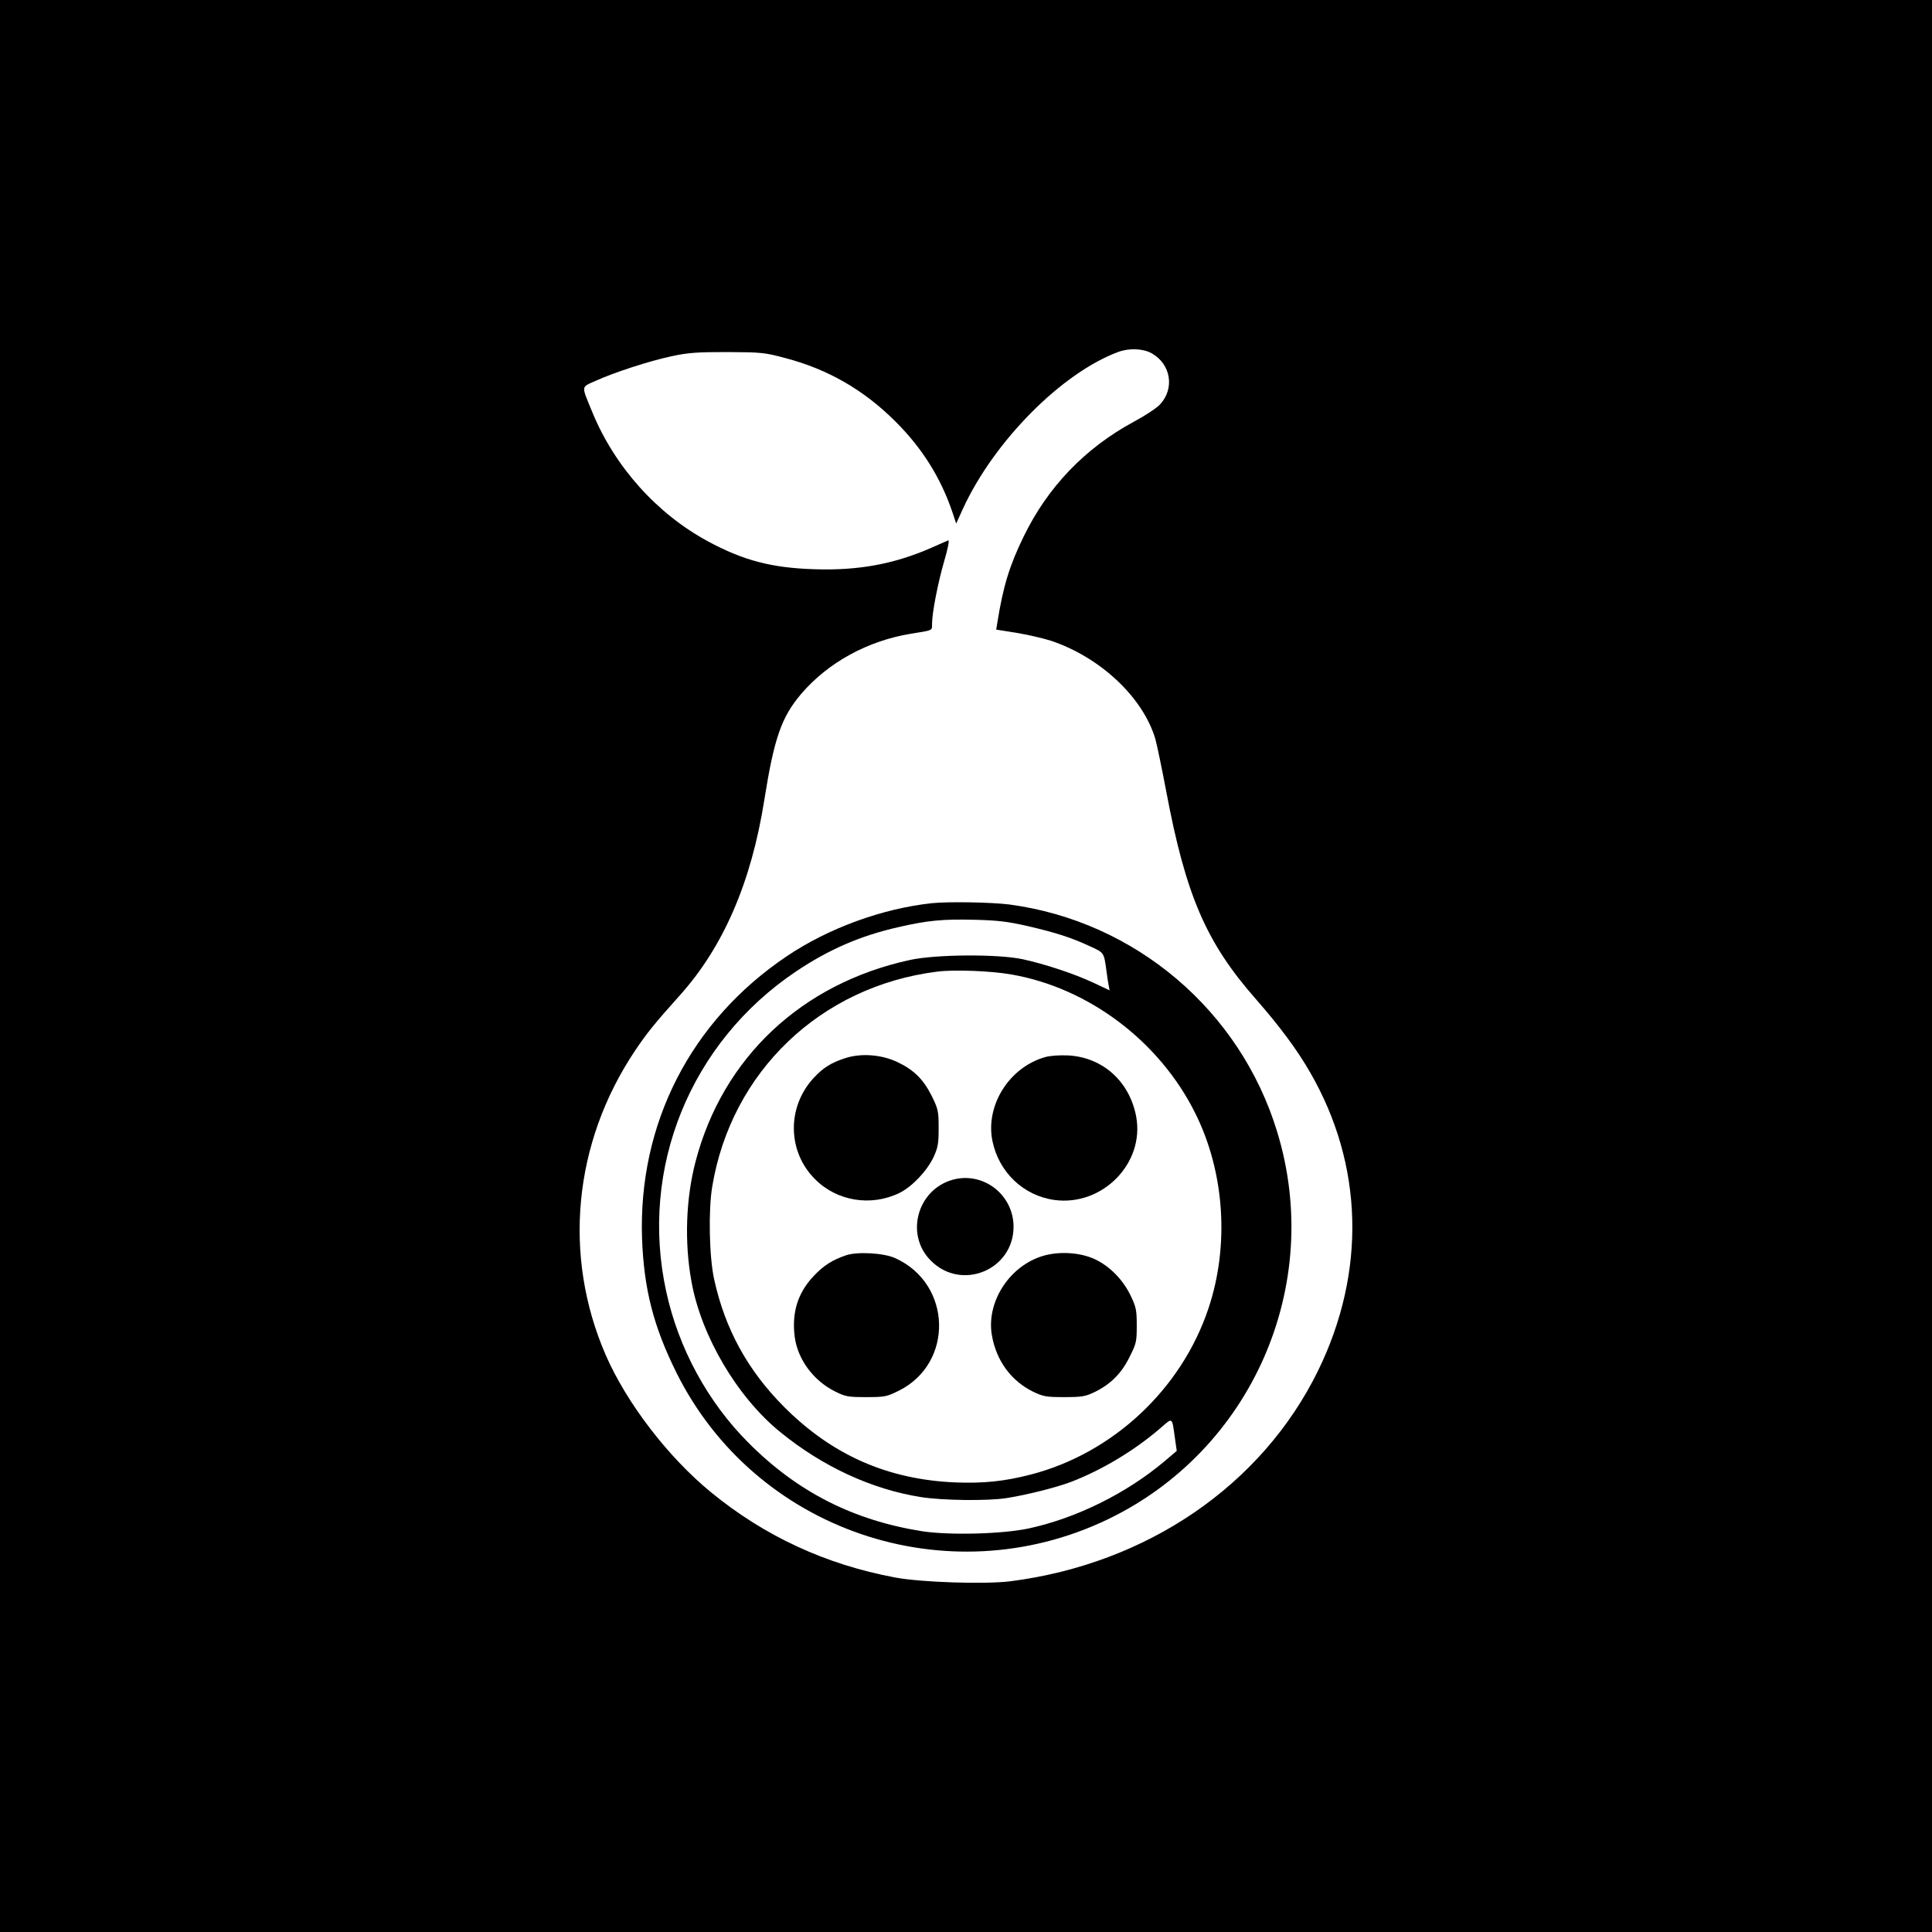
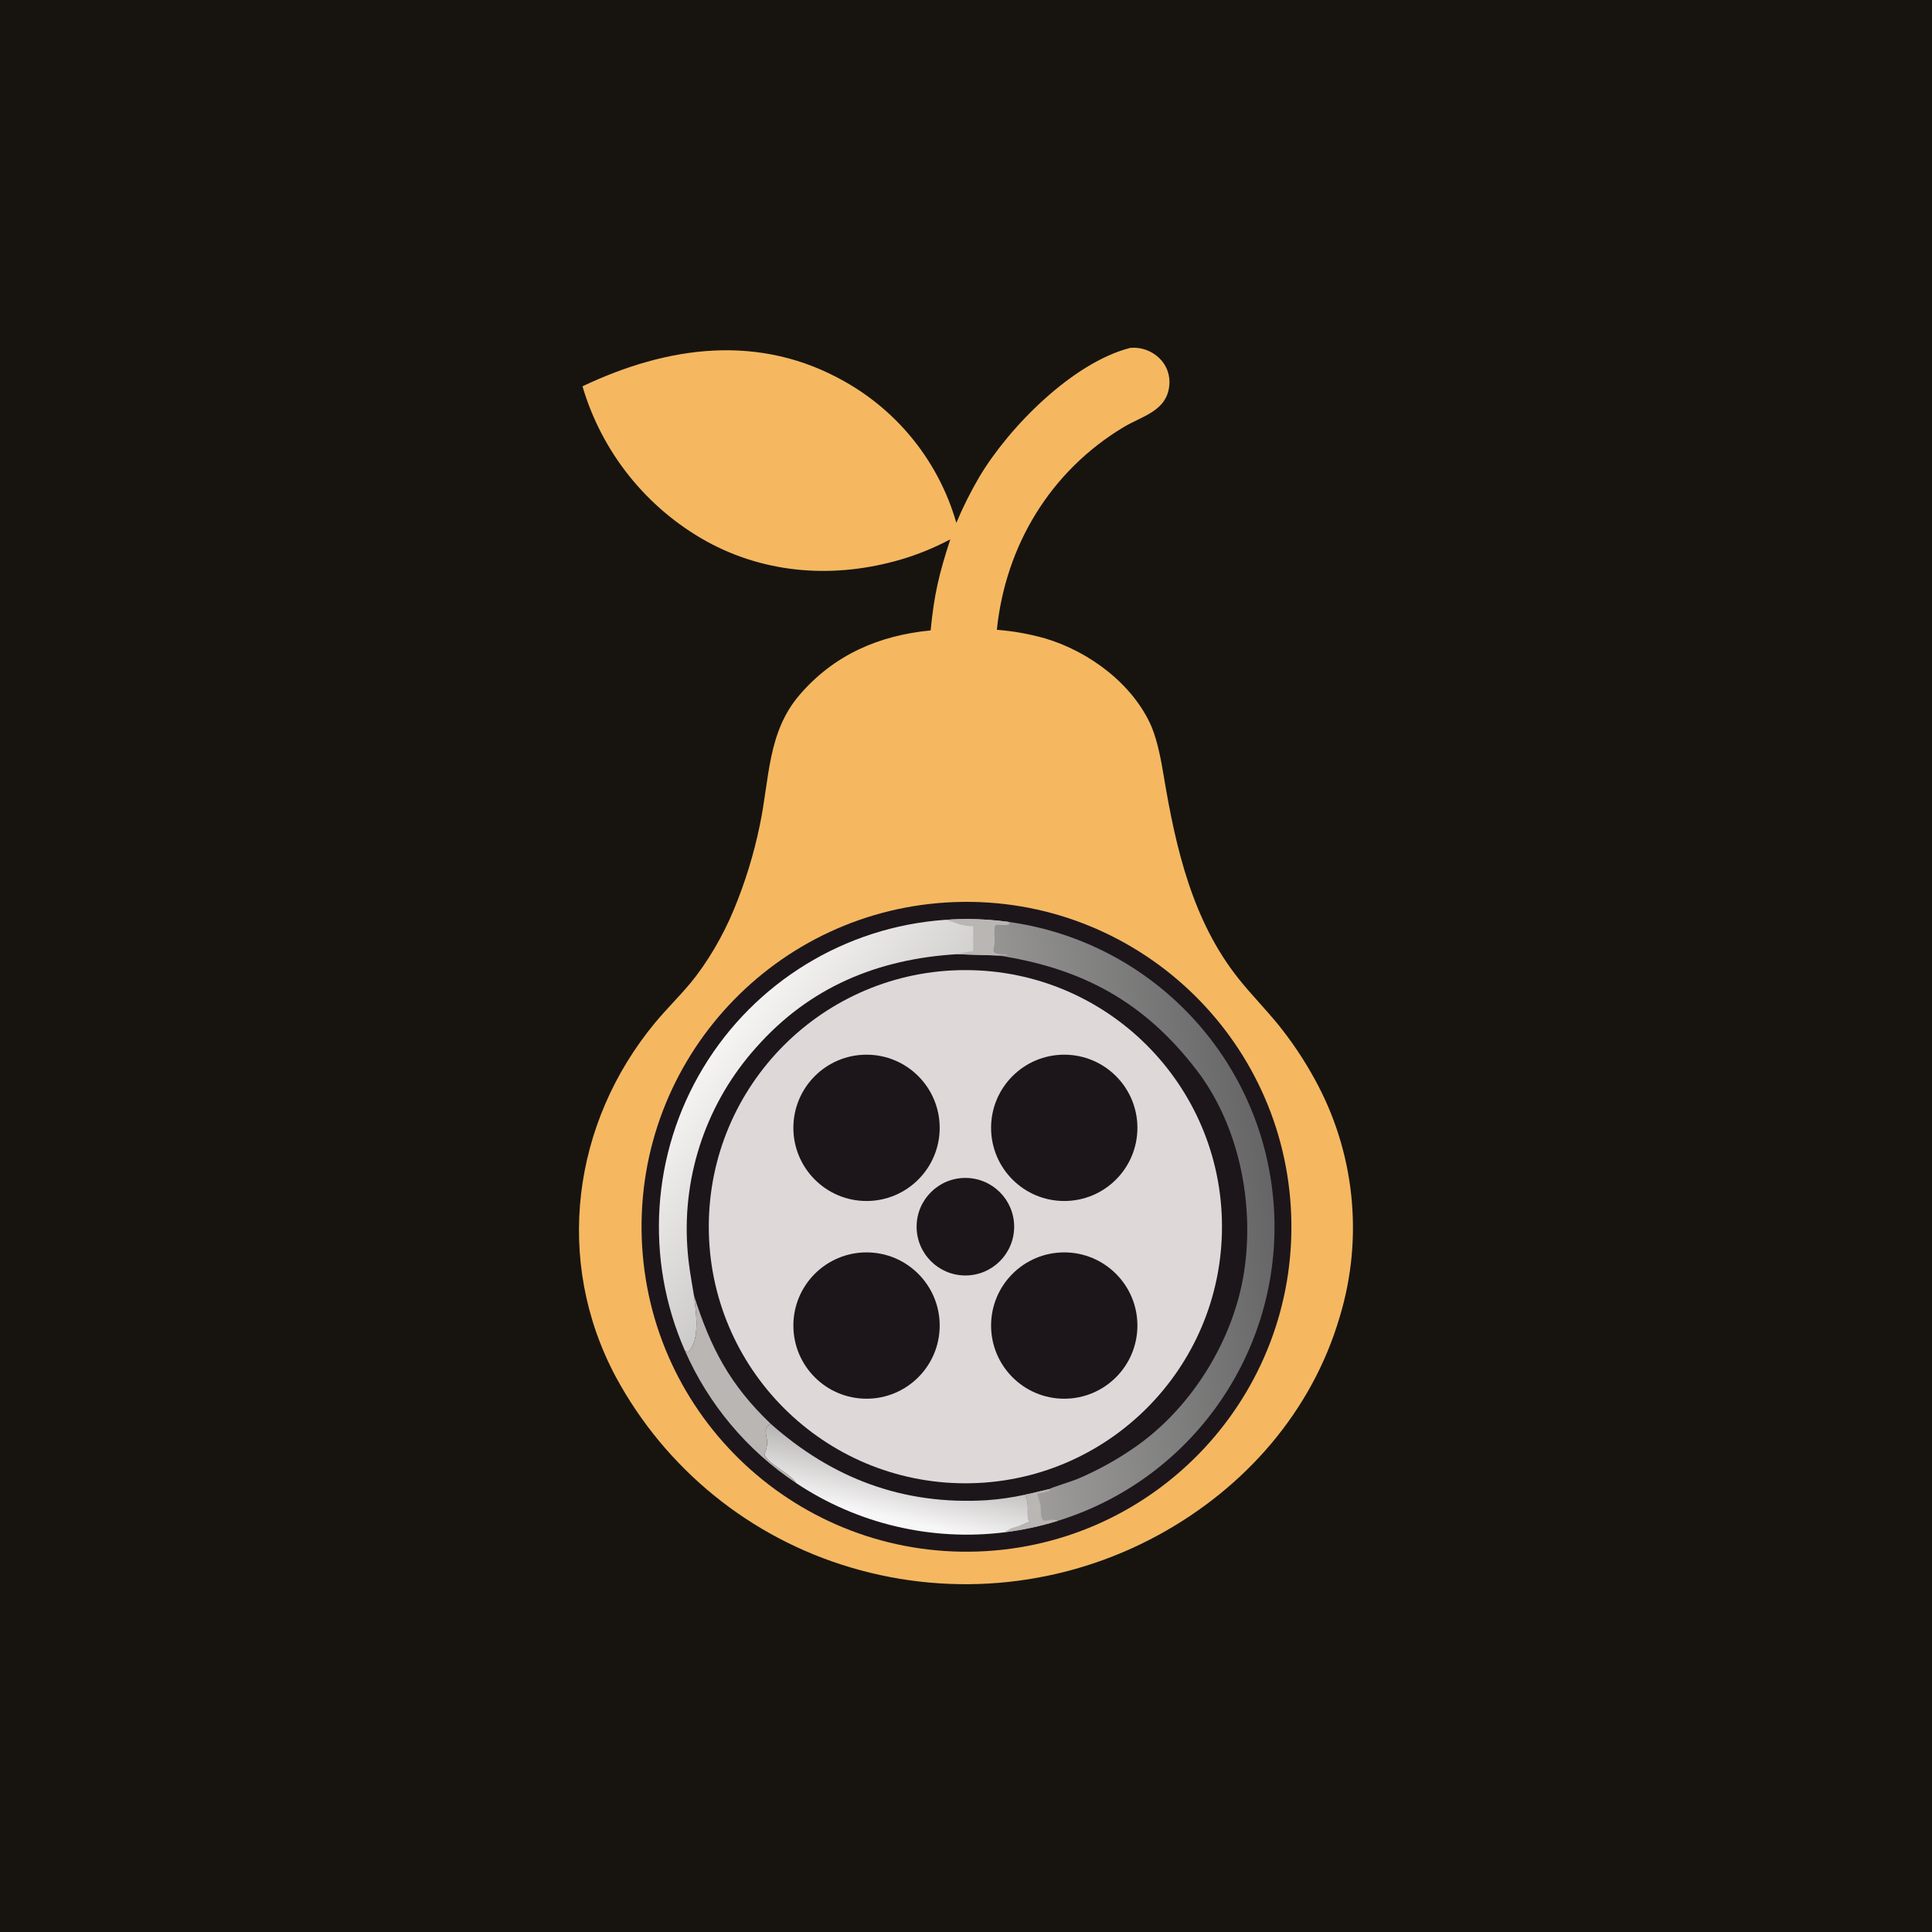
- <svg xmlns="http://www.w3.org/2000/svg" version="1.0" width="1024pt" height="1024pt" viewBox="0 0 1024 1024" preserveAspectRatio="xMidYMid meet">
-   <g transform="translate(0,1024) scale(0.1,-0.1)" fill="#000000" stroke="none">
-     <path d="M0 5120 l0 -5120 5120 0 5120 0 0 5120 0 5120 -5120 0 -5120 0 0 -5120z m6105 3247 c102 -58 122 -188 42 -272 -18 -19 -79 -59 -137 -90 -259 -140 -457 -346 -585 -610 -74 -152 -108 -261 -139 -456 l-6 -36 107 -17 c60 -10 142 -29 183 -42 263 -88 489 -301 554 -522 8 -30 34 -153 57 -275 104 -553 212 -803 475 -1102 126 -144 218 -267 288 -389 283 -490 298 -1057 42 -1581 -297 -606 -905 -1023 -1630 -1116 -135 -17 -473 -6 -612 20 -368 69 -692 219 -976 452 -228 187 -447 473 -558 728 -228 526 -171 1123 155 1611 63 94 106 147 236 292 232 257 381 601 450 1038 52 328 91 440 197 564 142 165 350 279 579 317 120 19 113 16 113 52 0 58 31 218 65 335 19 64 28 111 21 108 -6 -2 -47 -21 -91 -40 -197 -86 -387 -121 -620 -113 -225 7 -377 47 -563 148 -269 145 -493 394 -612 683 -60 146 -62 132 16 167 99 45 283 105 404 131 89 19 134 22 295 22 180 -1 196 -2 308 -32 225 -59 416 -169 583 -336 142 -141 241 -300 302 -481 l20 -60 35 77 c164 358 524 722 825 833 58 21 131 18 177 -8z" />
-     <path d="M4940 5453 c-262 -28 -549 -132 -771 -282 -508 -342 -787 -887 -766 -1496 10 -267 60 -464 182 -710 416 -837 1433 -1185 2282 -780 767 366 1152 1242 902 2057 -196 643 -752 1115 -1419 1204 -95 12 -322 16 -410 7z m505 -121 c151 -35 232 -61 331 -107 77 -35 75 -32 89 -135 3 -25 8 -57 11 -72 l5 -27 -85 40 c-102 48 -260 100 -376 125 -132 28 -459 26 -597 -4 -575 -125 -992 -518 -1136 -1067 -52 -197 -60 -430 -22 -638 52 -289 242 -611 469 -796 225 -184 487 -305 748 -346 114 -18 355 -21 454 -5 108 17 262 56 339 85 163 62 340 168 477 287 65 56 59 61 76 -59 l9 -63 -66 -56 c-201 -169 -465 -300 -718 -355 -141 -30 -420 -37 -565 -15 -366 58 -663 209 -923 471 -215 216 -369 500 -434 800 -143 654 128 1320 688 1696 174 117 343 190 543 235 156 36 235 43 403 39 122 -3 174 -9 280 -33z m-84 -257 c409 -71 784 -354 973 -733 157 -313 183 -703 71 -1037 -143 -428 -506 -767 -940 -880 -143 -37 -253 -48 -405 -42 -358 16 -651 146 -905 401 -192 193 -312 411 -370 676 -26 118 -31 366 -10 491 101 609 574 1061 1191 1139 91 12 288 4 395 -15z" />
-     <path d="M4478 4631 c-74 -24 -116 -51 -166 -105 -142 -154 -139 -390 8 -536 116 -117 297 -146 447 -73 67 33 146 116 181 190 23 50 27 71 27 153 0 91 -2 100 -37 172 -45 89 -95 138 -184 180 -84 39 -192 47 -276 19z" />
-     <path d="M5539 4637 c-190 -54 -317 -256 -279 -444 34 -166 164 -290 328 -313 254 -35 480 194 434 442 -35 186 -177 314 -360 324 -45 2 -96 -1 -123 -9z" />
-     <path d="M5049 3987 c-188 -53 -253 -292 -115 -429 162 -163 438 -49 438 180 0 170 -161 294 -323 249z" />
-     <path d="M4485 3587 c-73 -25 -120 -54 -173 -111 -84 -89 -116 -193 -100 -321 16 -121 100 -234 216 -291 52 -26 67 -29 162 -29 99 0 109 2 172 33 295 145 285 568 -18 704 -60 27 -198 35 -259 15z" />
-     <path d="M5514 3579 c-171 -59 -286 -245 -257 -415 23 -135 101 -242 218 -300 55 -26 69 -29 165 -29 92 0 112 3 160 26 85 41 144 99 187 187 36 71 38 82 38 166 0 81 -3 98 -32 158 -40 84 -109 155 -188 193 -82 39 -202 45 -291 14z" />
-   </g>
+ <svg xmlns="http://www.w3.org/2000/svg" width="1024" height="1024" viewBox="0 0 1024 1024">
+   <rect width="1024" height="1024" fill="#17140f" />
+   <svg x="306.865" y="184.320" width="410.270" height="655.360" viewBox="699.171 236.157 650.686 1039.398" preserveAspectRatio="xMidYMid meet">
+     <defs>
+       <linearGradient gradientUnits="userSpaceOnUse" id="Gradient1" x1="971.361" x2="959.63" y1="1166.72" y2="1220.04">
+         <stop class="stop0" offset="0" stop-color="rgb(184,182,181)" stop-opacity="1" />
+         <stop class="stop1" offset="1" stop-color="rgb(248,247,247)" stop-opacity="1" />
+       </linearGradient>
+       <linearGradient gradientUnits="userSpaceOnUse" id="Gradient2" x1="922.39" x2="813.608" y1="912.055" y2="826.303">
+         <stop class="stop0" offset="0" stop-color="rgb(204,203,202)" stop-opacity="1" />
+         <stop class="stop1" offset="1" stop-color="rgb(245,244,243)" stop-opacity="1" />
+       </linearGradient>
+       <linearGradient gradientUnits="userSpaceOnUse" id="Gradient3" x1="1282.84" x2="1051.43" y1="939.9" y2="973.793">
+         <stop class="stop0" offset="0" stop-color="rgb(101,101,101)" stop-opacity="1" />
+         <stop class="stop1" offset="1" stop-color="rgb(157,156,155)" stop-opacity="1" />
+       </linearGradient>
+     </defs>
+     <path d="M 1162.62 236.256 C 1164.08 236.158 1165.55 236.091 1167.01 236.171 C 1175.53 236.613 1183.49 240.539 1189.03 247.029 C 1193.87 252.79 1196.17 260.254 1195.43 267.736 C 1193.38 289.46 1172.66 293.482 1157.07 302.841 C 1095.54 339.794 1057.75 402.331 1050.45 473.239 C 1064.07 474.29 1077.56 476.687 1090.7 480.395 C 1127.64 491.181 1165.24 518.866 1180.69 555.165 C 1185.84 568.024 1188.56 583.095 1190.83 596.723 C 1200.89 656.931 1214.89 718.029 1253.87 766.807 C 1264.35 779.914 1276.45 792.207 1287.19 805.409 C 1298.52 819.489 1308.6 834.534 1317.31 850.371 C 1351.27 911.54 1358.98 983.87 1338.66 1050.82 C 1315.28 1130.55 1258.74 1194.69 1186.29 1234.18 C 1107.23 1277.31 1014.24 1287.16 927.903 1261.55 C 843.209 1236.6 771.993 1178.84 730.084 1101.13 C 678.072 1003.7 693.456 887.835 762.985 803.751 C 772.495 792.25 783.223 781.811 792.62 770.516 C 807.373 752.781 820.422 730.033 829.235 708.775 C 838.777 685.826 846.113 662.022 851.143 637.683 C 859.455 598.342 857.51 559.484 884.647 527.926 C 913.714 494.123 951.538 477.936 994.782 473.762 C 997.774 443.138 1001.92 426.069 1011.32 397.193 C 998.099 404.218 984.203 409.897 969.845 414.147 C 914.717 430.266 856.87 426.687 806.209 398.791 C 755.794 370.695 718.42 323.934 702.126 268.567 C 773.735 234.554 850.814 223.804 922.642 264.609 C 968.281 290.326 1001.96 332.979 1016.39 383.339 C 1021.96 370.072 1028.41 357.188 1035.69 344.774 C 1060.82 302.507 1114.45 248.496 1162.62 236.256 z" fill="rgb(245,184,97)" transform="translate(0,0)" />
+     <path d="M 1015.63 702.096 C 1166.31 696.972 1292.65 814.901 1297.89 965.575 C 1303.14 1116.25 1185.31 1242.68 1034.64 1248.04 C 883.799 1253.41 757.196 1135.42 751.945 984.579 C 746.694 833.735 864.786 707.227 1015.63 702.096 z" fill="rgb(28,22,27)" transform="translate(0,0)" />
+     <path d="M 1006.72 717.056 C 1024.6 715.783 1042.55 716.37 1060.3 718.808 C 1180.41 735.302 1272.96 832.981 1282.96 953.803 C 1292.95 1074.62 1217.71 1186.19 1101.95 1222.19 C 1087.46 1226.7 1072.59 1229.93 1057.53 1231.83 C 995.898 1239.61 933.52 1224.96 881.795 1190.55 C 840.54 1163.11 808.033 1124.39 788.139 1079.01 C 754.377 1001.99 760.152 913.37 803.624 841.384 C 847.096 769.398 922.842 723.03 1006.72 717.056 z" fill="rgb(28,22,27)" transform="translate(0,0)" />
+     <path d="M 1060.3 718.808 C 1180.41 735.302 1272.96 832.981 1282.96 953.803 C 1292.95 1074.62 1217.71 1186.19 1101.95 1222.19 C 1087.46 1226.7 1072.59 1229.93 1057.53 1231.83 C 1063.33 1227.33 1065.4 1228.37 1070.58 1226.04 L 1073.02 1224.92 C 1073.56 1224.65 1076.81 1223.38 1077.64 1223.01 L 1077.68 1222.73 L 1077.63 1222.72 C 1074.61 1217.33 1078.7 1207.8 1074.02 1200.28 C 1080.91 1198.97 1087.57 1197.08 1094.38 1195.58 C 1097.08 1194.02 1113.7 1188.98 1118.36 1187 C 1135.95 1179.52 1152.68 1170.18 1168.2 1159.19 C 1214.84 1126.16 1249.34 1069.93 1258.18 1013.65 C 1267.19 956.323 1254.29 890.335 1218.62 843.688 C 1174.43 785.915 1122.36 757.888 1051.85 747.03 C 1052.64 746.959 1059.28 746.661 1059.63 746.47 L 1059.61 746.307 C 1059.54 746.287 1059.48 746.267 1059.42 746.247 C 1058.96 746.258 1058.49 746.27 1058.03 746.281 L 1058.26 746.038 C 1055.45 745.874 1045.94 746.752 1047.72 741.288 C 1049.71 735.402 1047.04 727.379 1049.13 721.7 C 1049.72 720.093 1060.05 722.832 1060.97 720.156 C 1060.82 719.475 1060.75 719.495 1060.3 718.808 z" fill="url(#Gradient3)" transform="translate(0,0)" />
+     <path d="M 1074.02 1200.28 C 1080.91 1198.97 1087.57 1197.08 1094.38 1195.58 C 1094.71 1195.8 1095.16 1196.04 1095.42 1196.35 L 1095.43 1196.5 C 1094.27 1197.53 1088.14 1198.78 1086.29 1199.18 L 1084.44 1199.6 C 1085.15 1202.12 1087.32 1208.48 1087.31 1210.6 C 1087.23 1229.79 1092.39 1218.45 1101.95 1222.19 C 1087.46 1226.7 1072.59 1229.93 1057.53 1231.83 C 1063.33 1227.33 1065.4 1228.37 1070.58 1226.04 L 1073.02 1224.92 C 1073.56 1224.65 1076.81 1223.38 1077.64 1223.01 L 1077.68 1222.73 L 1077.63 1222.72 C 1074.61 1217.33 1078.7 1207.8 1074.02 1200.28 z" fill="rgb(185,182,179)" transform="translate(0,0)" />
+     <path d="M 1006.72 717.056 C 1024.6 715.783 1042.55 716.37 1060.3 718.808 C 1060.75 719.495 1060.82 719.475 1060.97 720.156 C 1060.05 722.832 1049.72 720.093 1049.13 721.7 C 1047.04 727.379 1049.71 735.402 1047.72 741.288 C 1045.94 746.752 1055.45 745.874 1058.26 746.038 L 1058.03 746.281 C 1058.49 746.27 1058.96 746.258 1059.42 746.247 C 1059.48 746.267 1059.54 746.287 1059.61 746.307 L 1059.63 746.47 C 1059.28 746.661 1052.64 746.959 1051.85 747.03 C 1040.05 746.751 1028.69 746.175 1016.57 745.953 C 950.204 750.039 893.044 773.582 848.3 824.139 C 807.196 869.829 786.254 930.165 790.212 991.495 C 791.141 1006.51 793.36 1018.02 795.792 1032.66 C 797.3 1044.94 801.598 1070.59 790.891 1080.27 C 789.04 1079.75 789.54 1080.13 788.139 1079.01 C 754.377 1001.99 760.152 913.37 803.624 841.384 C 847.096 769.398 922.842 723.03 1006.72 717.056 z" fill="url(#Gradient2)" transform="translate(0,0)" />
+     <path d="M 1006.72 717.056 C 1024.6 715.783 1042.55 716.37 1060.3 718.808 C 1060.75 719.495 1060.82 719.475 1060.97 720.156 C 1060.05 722.832 1049.72 720.093 1049.13 721.7 C 1047.04 727.379 1049.71 735.402 1047.72 741.288 C 1045.94 746.752 1055.45 745.874 1058.26 746.038 L 1058.03 746.281 C 1058.49 746.27 1058.96 746.258 1059.42 746.247 C 1059.48 746.267 1059.54 746.287 1059.61 746.307 L 1059.63 746.47 C 1059.28 746.661 1052.64 746.959 1051.85 747.03 C 1040.05 746.751 1028.69 746.175 1016.57 745.953 C 1019.66 744.918 1030.25 743.379 1030.41 743.319 C 1030.56 742.756 1030.57 742.203 1030.58 741.62 L 1030.51 722.49 C 1017.87 722.012 1018.14 719.531 1006.72 717.056 z" fill="rgb(185,182,179)" transform="translate(0,0)" />
+     <path d="M 881.795 1190.55 C 876.285 1181.8 856.566 1173.71 855.063 1166.08 C 861.535 1152.03 850.725 1146.05 860.318 1140.67 C 912.322 1186.78 971.884 1209.17 1041.88 1204.92 C 1052.69 1204.18 1063.44 1202.63 1074.02 1200.28 C 1078.7 1207.8 1074.61 1217.33 1077.63 1222.72 L 1077.68 1222.73 L 1077.64 1223.01 C 1076.81 1223.38 1073.56 1224.65 1073.02 1224.92 L 1070.58 1226.04 C 1065.4 1228.37 1063.33 1227.33 1057.53 1231.83 C 995.898 1239.61 933.52 1224.96 881.795 1190.55 z" fill="url(#Gradient1)" transform="translate(0,0)" />
+     <path d="M 795.792 1032.66 C 809.854 1076.92 825.887 1107.79 860.318 1140.67 C 850.725 1146.05 861.535 1152.03 855.063 1166.08 C 856.566 1173.71 876.285 1181.8 881.795 1190.55 C 840.54 1163.11 808.033 1124.39 788.139 1079.01 C 789.54 1080.13 789.04 1079.75 790.891 1080.27 C 801.598 1070.59 797.3 1044.94 795.792 1032.66 z" fill="rgb(185,182,179)" transform="translate(0,0)" />
+     <circle cx="1024.0" cy="975.0" r="215.7" fill="rgb(223,216,217)" />
+     <circle cx="1107.1" cy="1058.1" r="61.5" fill="rgb(28,22,27)" />
+     <circle cx="940.9" cy="1058.1" r="61.5" fill="rgb(28,22,27)" />
+     <circle cx="940.9" cy="891.9" r="61.5" fill="rgb(28,22,27)" />
+     <circle cx="1107.1" cy="891.9" r="61.5" fill="rgb(28,22,27)" />
+     <circle cx="1024.0" cy="975.0" r="41.0" fill="rgb(28,22,27)" />
+   </svg>
</svg>
